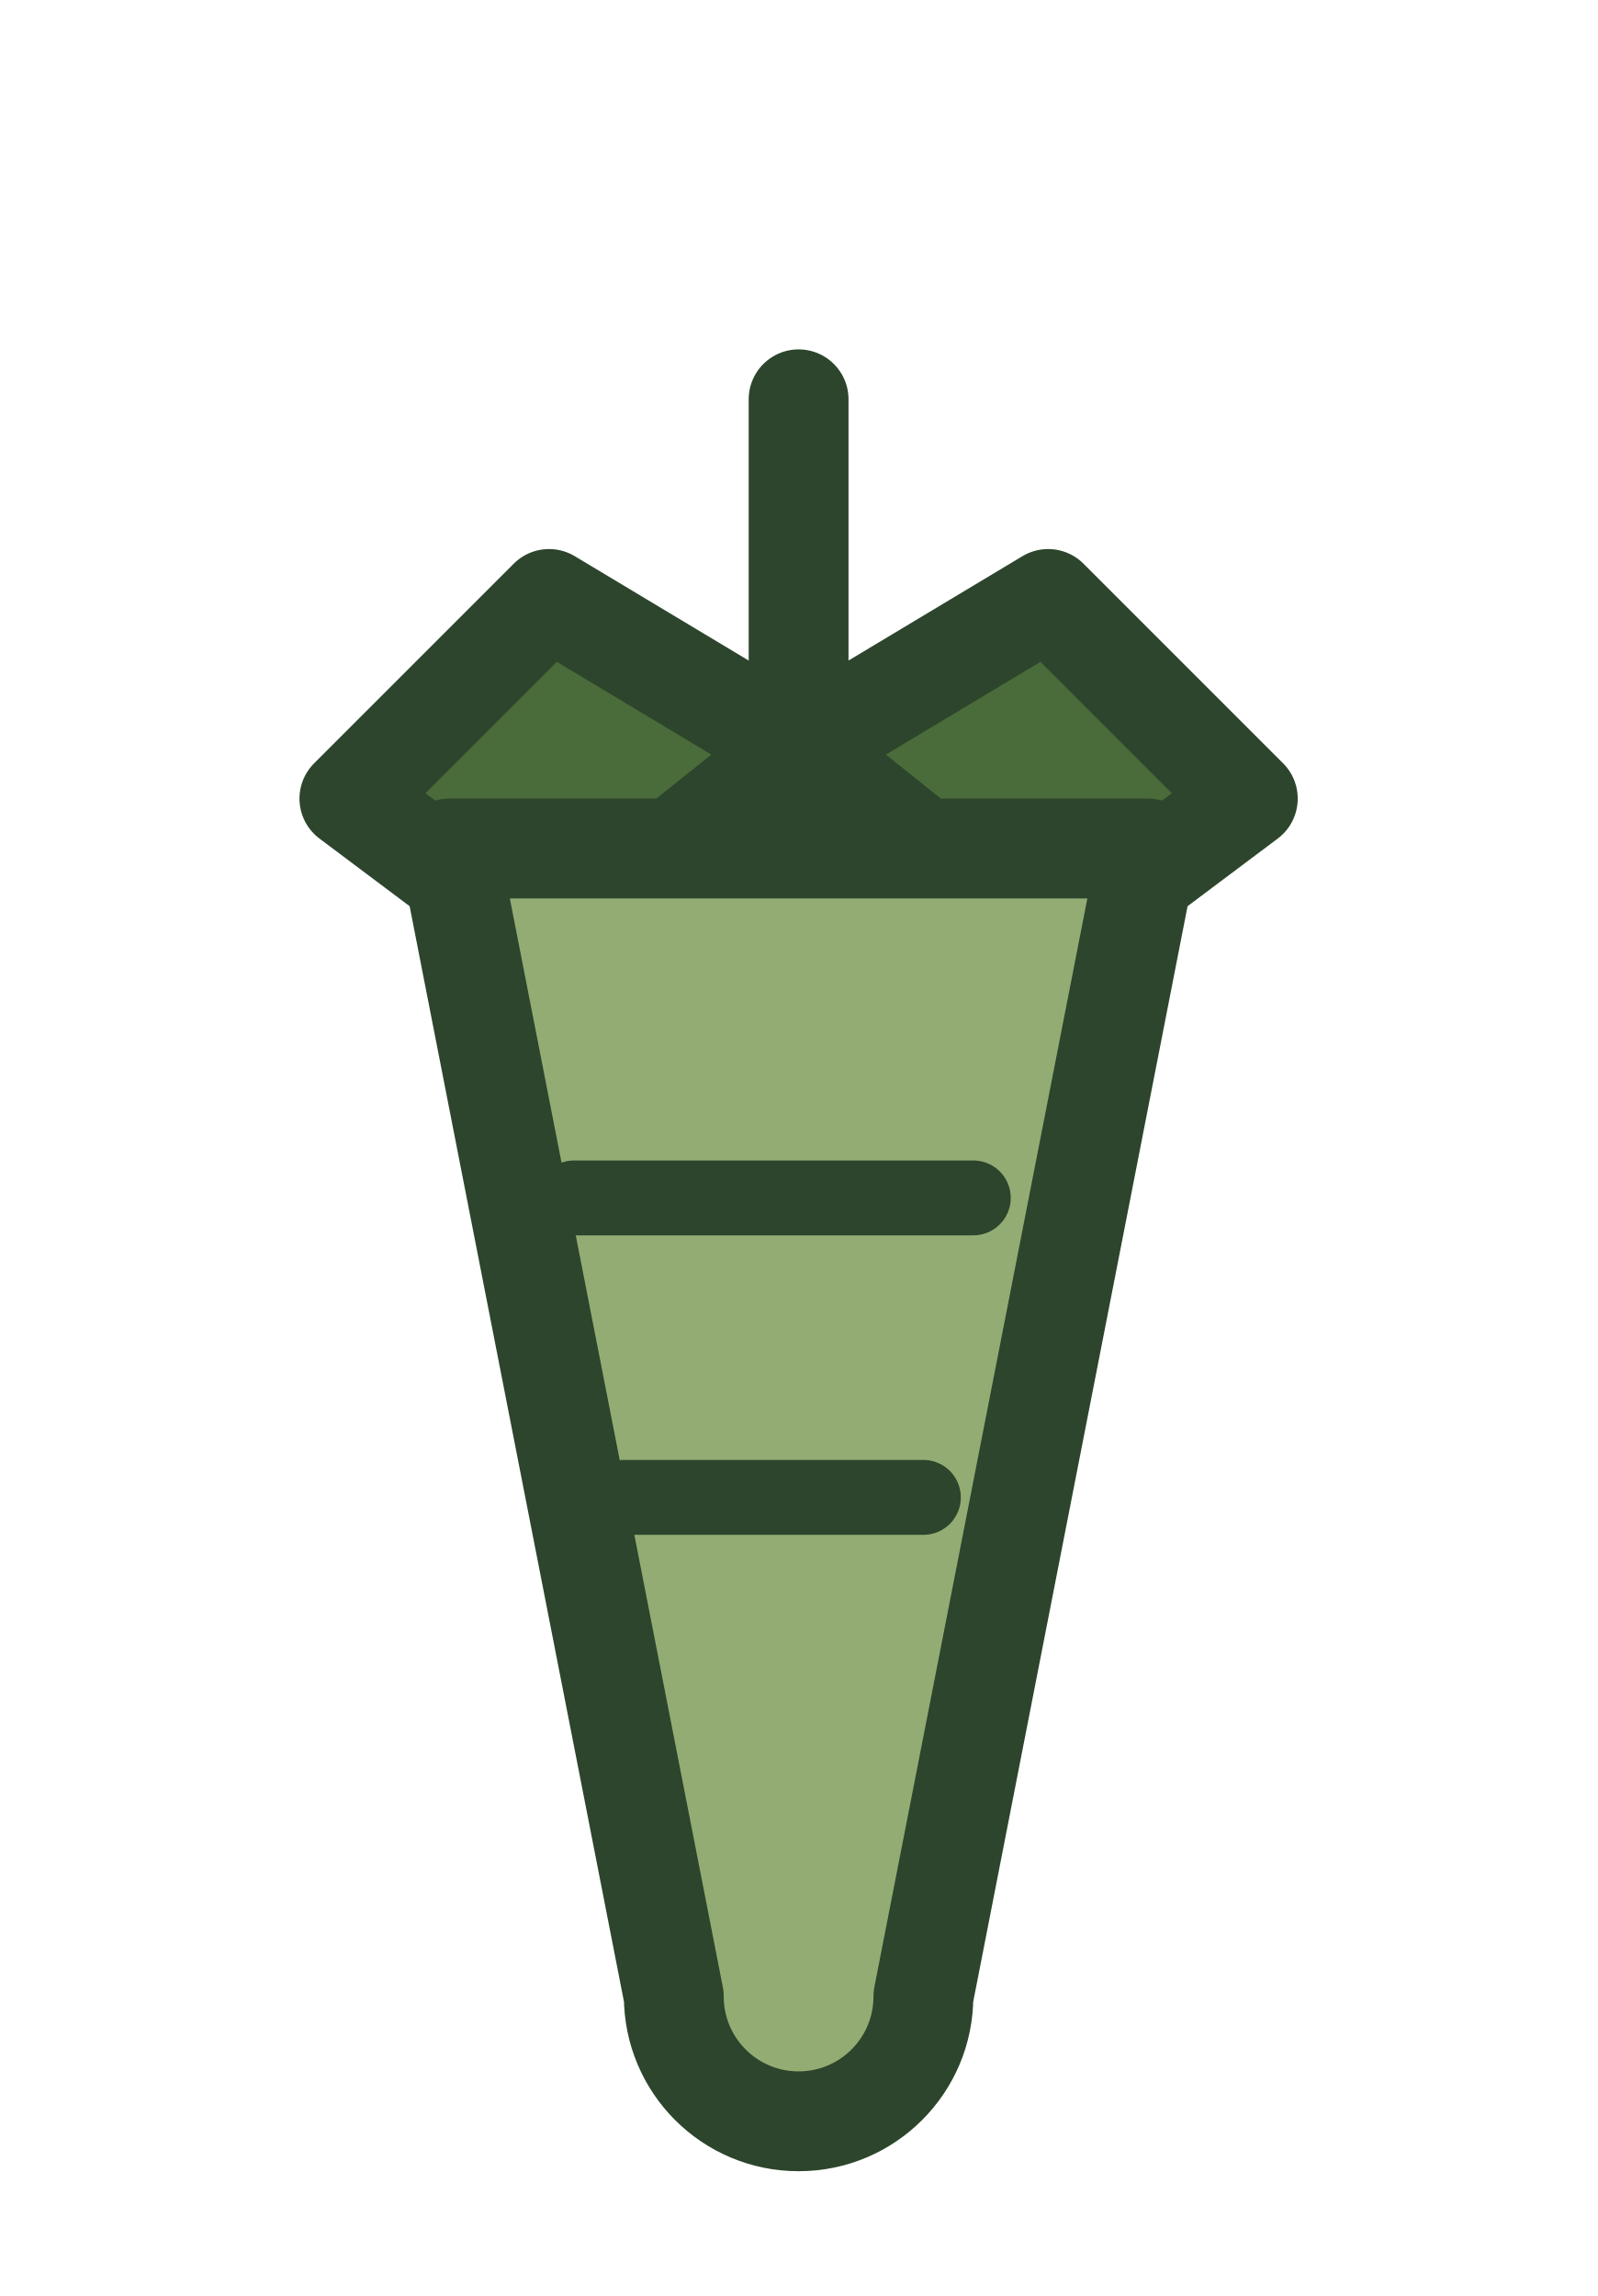
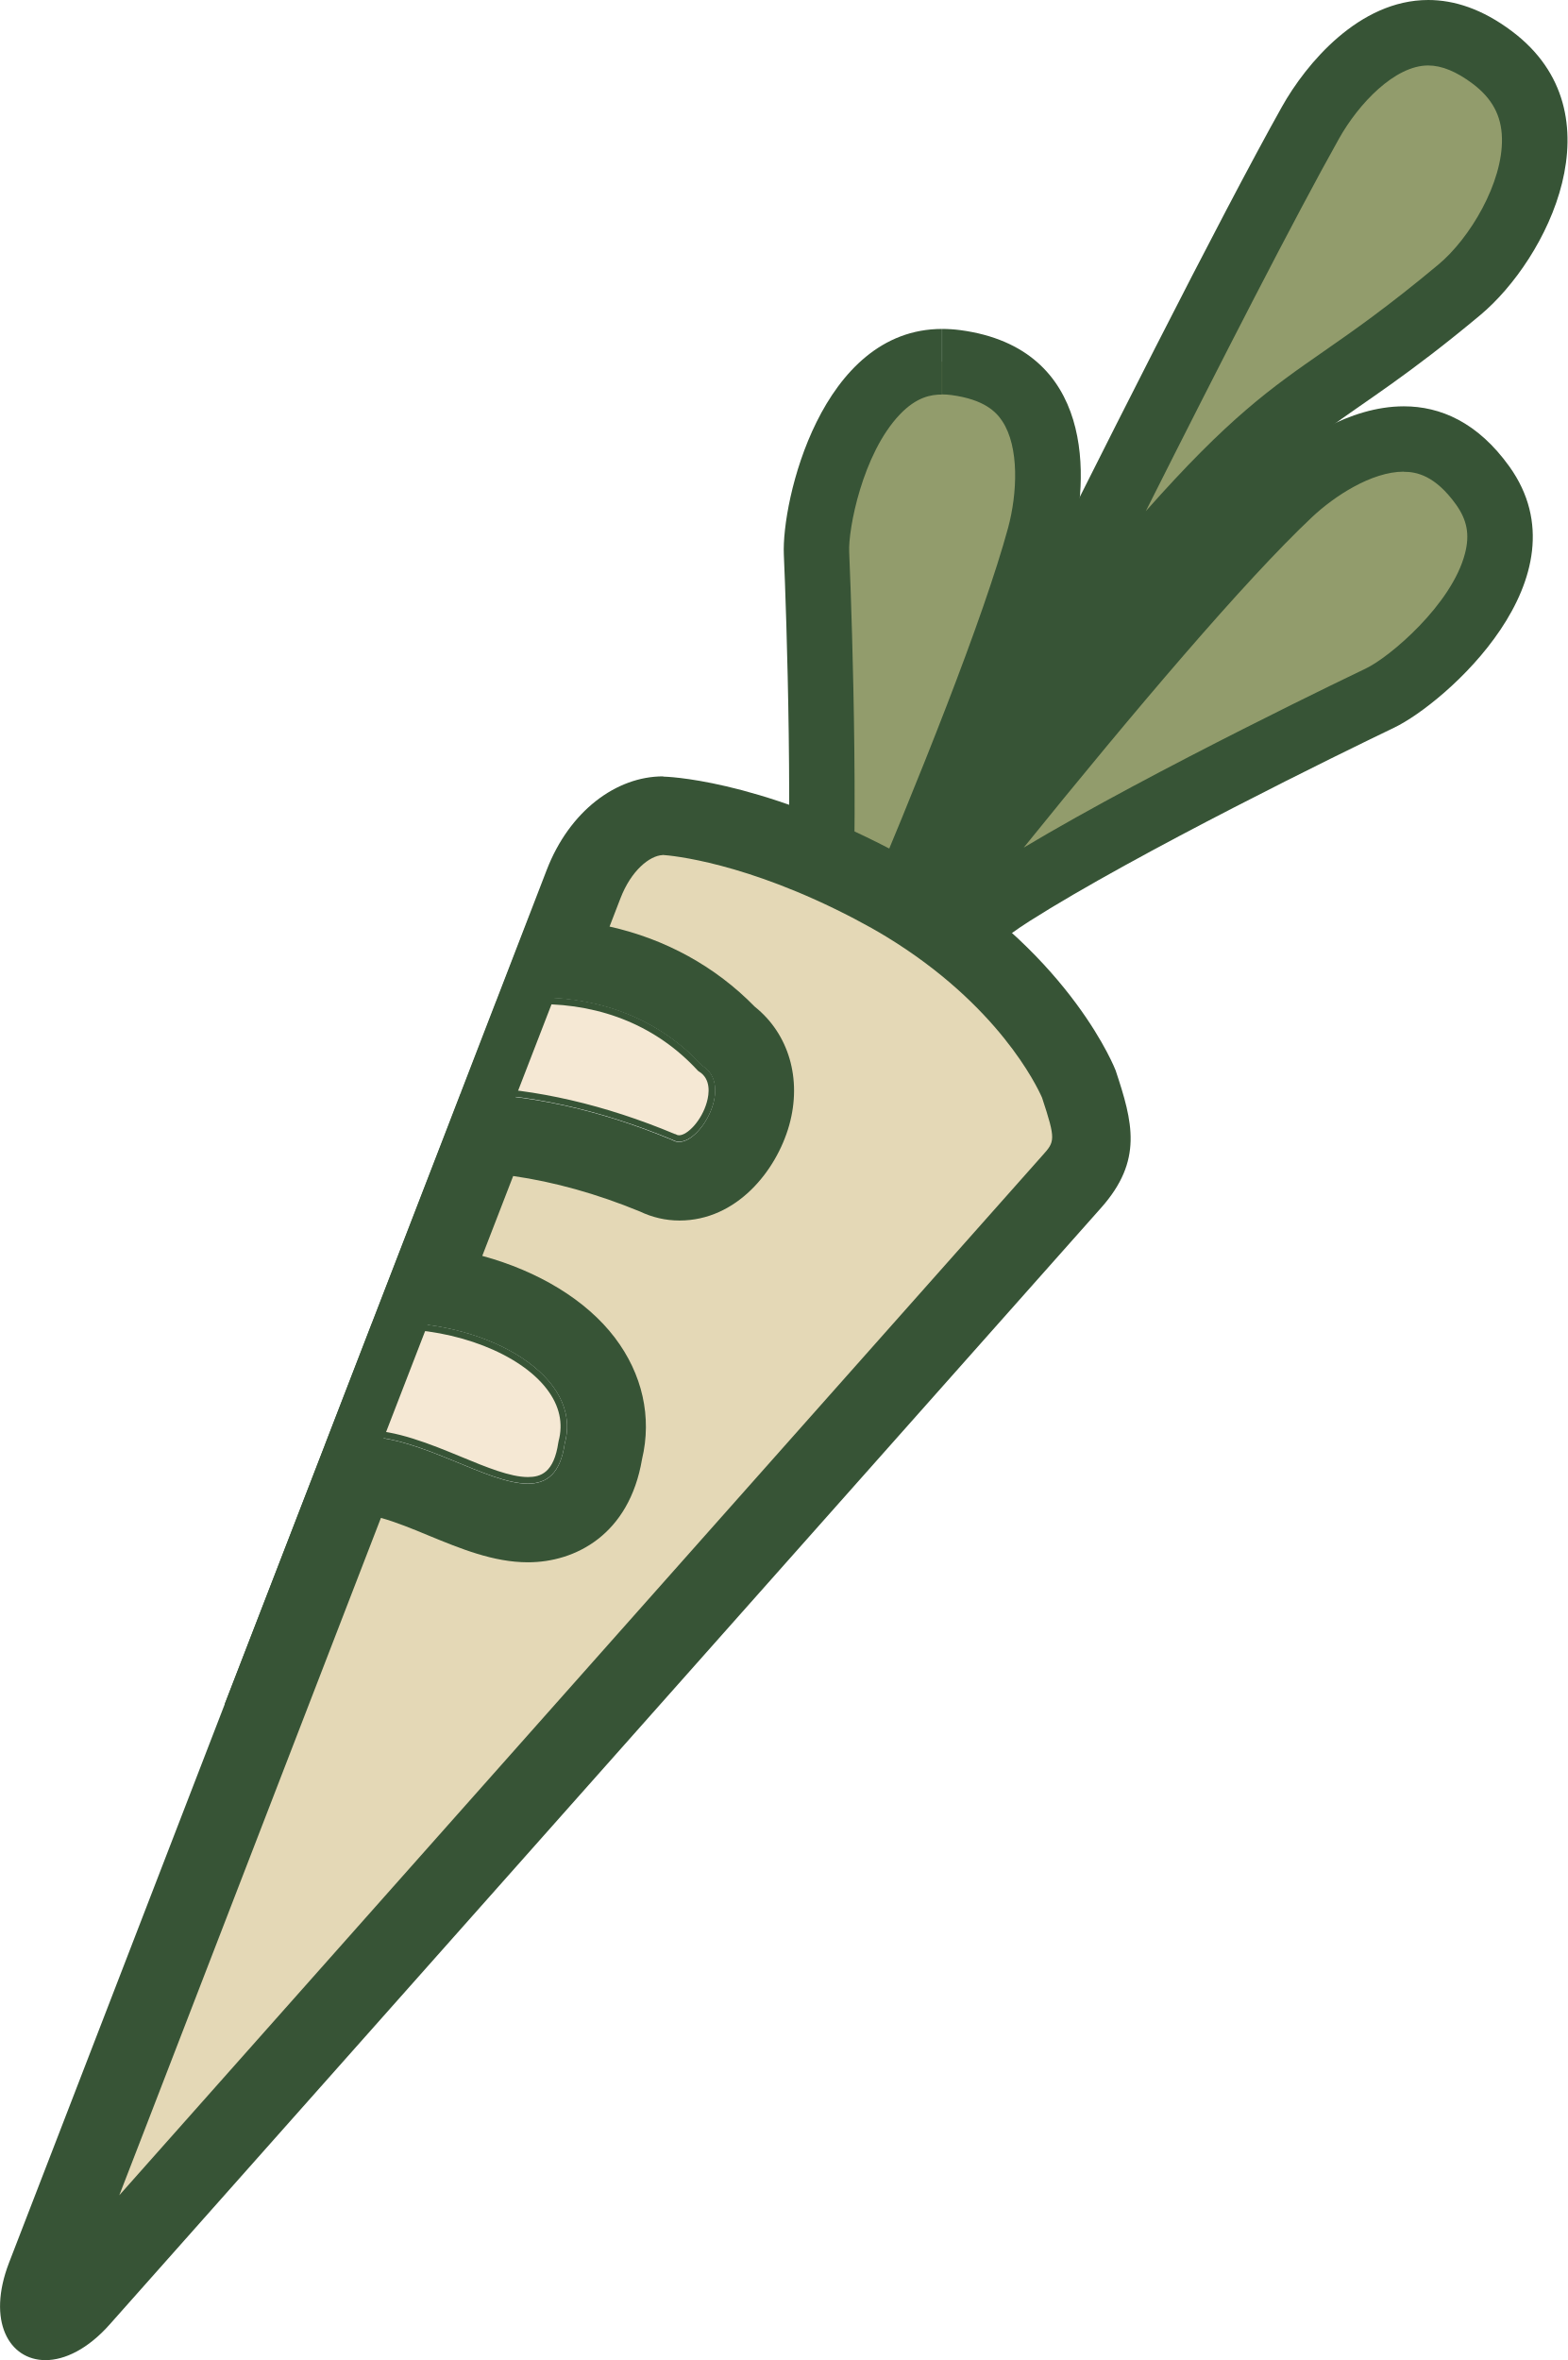
- <svg xmlns="http://www.w3.org/2000/svg" viewBox="0 0 64 92" fill="none">
-   <path d="M32 30 22 24l-8 8 8 6z" fill="#4A6B3A" stroke="#2C452C" stroke-width="4" stroke-linejoin="round" />
-   <path d="M32 30V16" stroke="#2C452C" stroke-width="4" stroke-linecap="round" />
-   <path d="M32 30 42 24l8 8-8 6z" fill="#4A6B3A" stroke="#2C452C" stroke-width="4" stroke-linejoin="round" />
-   <path d="M18 34h28l-9 46a5 5 0 0 1-10 0z" fill="#93AC74" stroke="#2C452C" stroke-width="4" stroke-linejoin="round" />
-   <path d="M23 48h16M25 60h12" stroke="#2C452C" stroke-width="3" stroke-linecap="round" />
+ <svg xmlns="http://www.w3.org/2000/svg" id="Layer_2" data-name="Layer 2" viewBox="0 0 119.71 180.23">
+   <defs>
+     <style>
+       .cls-1 {
+         fill: #e4d8b6;
+       }
+ 
+       .cls-2, .cls-3 {
+         fill: #929c6c;
+       }
+ 
+       .cls-3 {
+         stroke: #375436;
+         stroke-miterlimit: 10;
+         stroke-width: 4px;
+       }
+ 
+       .cls-4 {
+         fill: #f5e8d4;
+       }
+ 
+       .cls-5 {
+         fill: #375436;
+       }
+     </style>
+   </defs>
+   <g id="carot">
+     <g>
+       <g>
+         <path class="cls-2" d="M59.42,90.81c1.47-6.87,2.72-13.37,2.98-16.72.86-11.22-.03-31.64-.04-31.85-.09-2.12,1.09-8.69,4.57-12.33,1.48-1.54,3.12-2.29,5.03-2.29.34,0,.69.02,1.04.07,2.65.35,4.49,1.36,5.64,3.08,1.86,2.8,1.62,7.11.77,10.21-2.85,10.44-12.36,32.69-19.98,49.83Z" />
+         <path class="cls-5" d="M71.95,25.12v5c.23,0,.47.02.71.05,2.52.34,3.42,1.29,3.88,1.99,1.31,1.97,1.16,5.52.44,8.17-1.87,6.86-6.68,18.95-11.93,31.3.58-11.64-.19-29.3-.2-29.49-.08-1.69,1-7.48,3.87-10.49,1.29-1.35,2.4-1.52,3.22-1.52v-5M71.95,25.12c-9.26,0-12.27,13.18-12.09,17.23.19,4.25.79,21.8.05,31.55-.67,8.76-8.57,40.77-8.57,40.77,0,0,25.41-54.44,30.48-73.03,1.36-5,1.84-15.05-8.49-16.43-.47-.06-.93-.09-1.37-.09h0Z" />
+       </g>
+       <g>
+         <path class="cls-2" d="M63.9,78.73c11.55-14.78,26.72-33.63,34.59-41.05,2.13-2.01,5.54-4.15,8.72-4.15,2.34,0,4.31,1.16,6.03,3.56,1.27,1.77,1.62,3.67,1.07,5.8-1.27,4.94-6.89,9.46-8.91,10.42-.18.09-18.63,8.9-28.13,14.93-2.83,1.8-7.99,5.96-13.36,10.48Z" />
+         <path class="cls-5" d="M107.21,36.03c.94,0,2.38.26,3.99,2.51.84,1.18,1.05,2.29.68,3.72-1,3.9-5.76,7.93-7.57,8.79-.17.08-16.13,7.7-26.13,13.68,8.43-10.43,16.84-20.36,22.02-25.24,1.7-1.6,4.55-3.47,7-3.47M107.21,31.03c-4.16,0-8.17,2.7-10.43,4.83-14.02,13.21-50.14,61.22-50.14,61.22,0,0,24.54-22.01,31.96-26.72,8.25-5.24,24.03-12.95,27.87-14.79s14.87-11.46,8.8-19.94c-2.43-3.39-5.28-4.6-8.06-4.6h0Z" />
+       </g>
+       <g>
+         <path class="cls-2" d="M75.73,57.08c8.46-17.08,19.16-38.43,24.35-47.7,1.78-3.17,5.2-6.88,8.99-6.88,1.58,0,3.23.63,4.9,1.89,2.12,1.59,3.17,3.58,3.24,6.09.11,4.36-2.88,9.26-5.75,11.66-3.95,3.3-6.6,5.14-8.94,6.77-4.29,2.99-7.4,5.14-14.47,13.33-4.62,5.34-8.74,10.35-12.32,14.85Z" />
+         <path class="cls-5" d="M109.07,5c1.03,0,2.17.47,3.39,1.39,1.49,1.12,2.2,2.44,2.24,4.15.09,3.4-2.45,7.67-4.86,9.67-3.86,3.22-6.46,5.03-8.76,6.63-4,2.78-7.22,5.02-13.58,12.2,5.82-11.58,11.42-22.5,14.75-28.44,1.51-2.7,4.28-5.6,6.81-5.6M109.07,0c-5.28,0-9.33,4.87-11.17,8.15-9.41,16.8-36.42,72.24-36.42,72.24,0,0,10.32-15.51,28.46-36.53,10.72-12.42,11.92-10.46,23.12-19.81,5.08-4.25,10.74-15.4,2.41-21.66-2.27-1.71-4.42-2.39-6.4-2.39h0Z" />
+       </g>
+       <g>
+         <path class="cls-4" d="M40.31,113.05c-1.39,0-3.24-.76-5.2-1.57-2.3-.95-4.92-2.02-7.27-2.02-.31,0-.61.02-.91.06-.57.14-1.14.3-1.74.49l3.37-8.72c.47-.03.94-.05,1.4-.05,5.04,0,9.85,1.88,11.99,4.68,1.02,1.34,1.33,2.76.93,4.23-.29,2.01-1.08,2.9-2.58,2.9Z" />
+         <path class="cls-5" d="M29.97,101.49c4.88,0,9.73,1.89,11.79,4.59.97,1.27,1.27,2.62.89,4.01v.03s-.01.03-.01.03c-.34,2.34-1.36,2.65-2.33,2.65-1.34,0-3.17-.75-5.1-1.55-2.33-.96-4.96-2.04-7.36-2.04-.32,0-.64.02-.94.06h-.03s-.03.01-.03.01c-.4.1-.81.21-1.23.34l3.12-8.08c.41-.03.82-.04,1.23-.04M29.97,100.99c-.53,0-1.05.02-1.58.06l-3.61,9.36c.73-.25,1.47-.47,2.2-.65.29-.04.58-.05.87-.05,4.27,0,9.34,3.59,12.46,3.59,1.46,0,2.49-.78,2.82-3.08,1.4-5.08-5.72-9.23-13.16-9.23h0Z" />
+       </g>
+       <g>
+         <path class="cls-4" d="M51.87,86.95c-.13,0-.25-.03-.37-.1-5.48-2.29-10.84-3.5-15.96-3.61l2.54-6.56c1.06-.16,2.11-.24,3.14-.24,4.91,0,9.14,1.78,12.25,5.14,1.13.7.96,1.96.77,2.66-.4,1.42-1.52,2.72-2.36,2.72h0Z" />
+         <path class="cls-5" d="M41.21,76.68c4.84,0,9.01,1.75,12.06,5.06l.05.05.06.04c.93.57.78,1.71.6,2.34-.39,1.4-1.48,2.53-2.12,2.53-.09,0-.16-.02-.24-.07l-.03-.02h-.04c-5.35-2.24-10.62-3.46-15.66-3.62l1.97-5.1.39-1c1-.14,1.99-.21,2.96-.21M41.21,76.18c-1.09,0-2.2.09-3.32.26l-.49,1.27-2.22,5.76c5.04.06,10.44,1.19,16.19,3.58.16.09.32.14.5.14,1.74,0,4.11-4.37,1.78-5.8-3.27-3.54-7.68-5.22-12.43-5.22h0Z" />
+       </g>
+       <g>
+         <path class="cls-1" d="M3.47,177.23c-.18,0-.21-.04-.25-.11-.22-.32-.44-1.41.27-3.25l23.57-61.03c.15-.04.3-.08.44-.12.11,0,.23-.01.35-.01,1.71,0,4,.94,6.03,1.78,2.26.93,4.4,1.81,6.43,1.81,1.48,0,4.98-.54,5.77-5.47.59-2.36.05-4.79-1.53-6.87-2.34-3.07-6.8-5.22-11.82-5.81l4.47-11.58c4.15.31,8.47,1.38,12.88,3.21.55.28,1.16.43,1.79.43,2.67,0,4.78-2.56,5.49-5.09.68-2.43.02-4.69-1.74-6-3.46-3.62-8.02-5.65-13.25-5.9l2.2-5.69c1.23-3.18,3.62-5.23,6.09-5.23.05,0,6.51.25,16,5.22.99.52,1.81.98,2.59,1.46,9.62,5.86,12.87,13.15,13.14,13.8,1.23,3.71,1.54,5.13-.54,7.47L6.15,175.49c-1.14,1.28-2.16,1.74-2.68,1.74Z" />
+         <path class="cls-5" d="M50.59,65.29c.66.04,6.4.55,14.67,4.88.93.49,1.7.92,2.42,1.36,8.55,5.21,11.5,11.39,11.9,12.3,1.07,3.24.98,3.35.02,4.42L9.11,167.65l2.21-5.71,17.77-46.02c1.1.3,2.48.86,3.65,1.35,2.43,1,4.95,2.04,7.58,2.04,3.59,0,7.73-2.08,8.71-7.87.77-3.22.03-6.51-2.08-9.29-2.19-2.88-5.86-5.08-10.12-6.24l2.36-6.1c3.13.45,6.37,1.35,9.68,2.71.94.45,1.97.69,3.02.69,4.35,0,7.39-3.77,8.38-7.28.99-3.54-.04-6.98-2.63-9.05-3.01-3.08-6.83-5.17-11.09-6.12l.83-2.15c.82-2.14,2.24-3.27,3.23-3.31M50.64,59.29c-3.58,0-7.15,2.64-8.89,7.15l-3.86,10.01c1.12-.17,2.23-.26,3.32-.26,4.75,0,9.16,1.68,12.43,5.22,2.33,1.42-.04,5.8-1.78,5.8-.17,0-.34-.04-.5-.14-5.75-2.4-11.16-3.52-16.19-3.58l-1.22,3.17-5.56,14.4c.53-.04,1.05-.06,1.58-.06,7.44,0,14.56,4.15,13.16,9.23-.33,2.3-1.36,3.08-2.82,3.08-3.12,0-8.19-3.59-12.46-3.59-.3,0-.59.02-.87.05-.73.18-1.46.4-2.2.65l-19.06,49.36-5.03,13.02c-1.72,4.47.01,7.44,2.78,7.44,1.47,0,3.24-.84,4.92-2.74l75.69-85.25c3.23-3.63,2.43-6.55,1.12-10.5,0,0-3.26-8.54-14.4-15.33-.95-.58-1.86-1.08-2.76-1.55-10.36-5.43-17.34-5.56-17.34-5.56-.02,0-.04,0-.06,0h0Z" />
+       </g>
+       <line class="cls-3" x1="42.34" y1="70.58" x2="19.02" y2="130.87" />
+     </g>
+   </g>
</svg>
